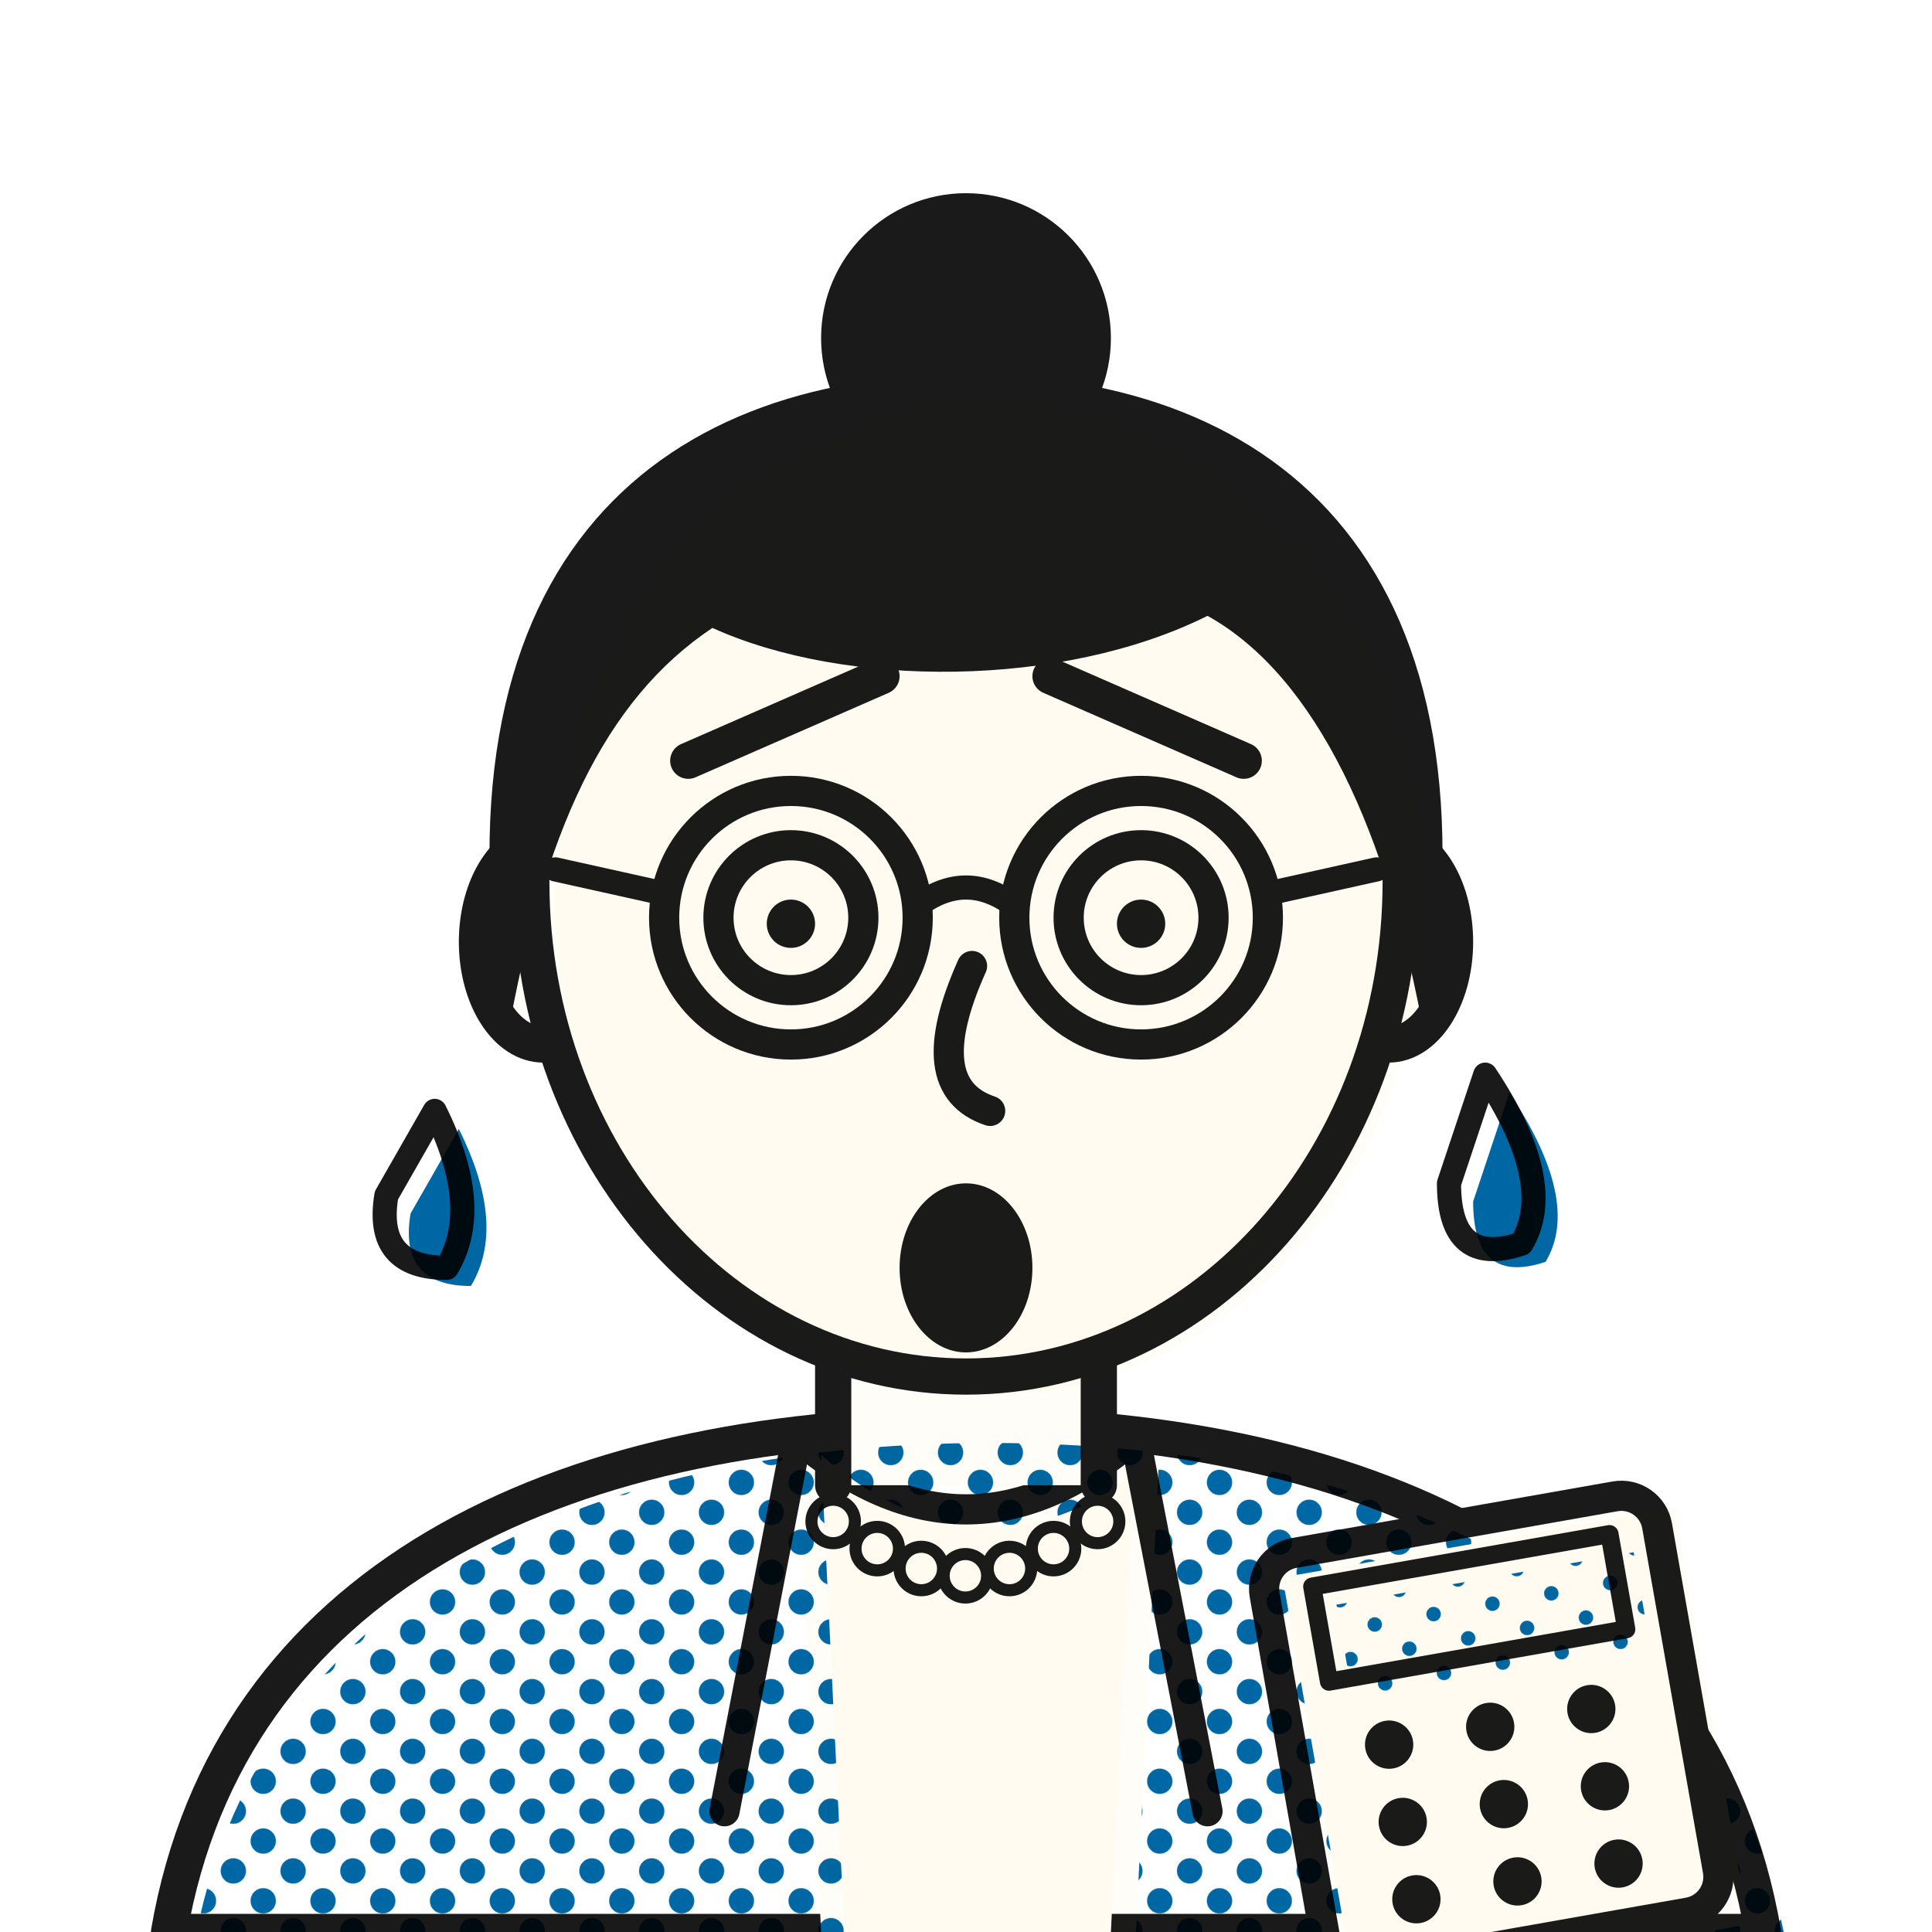
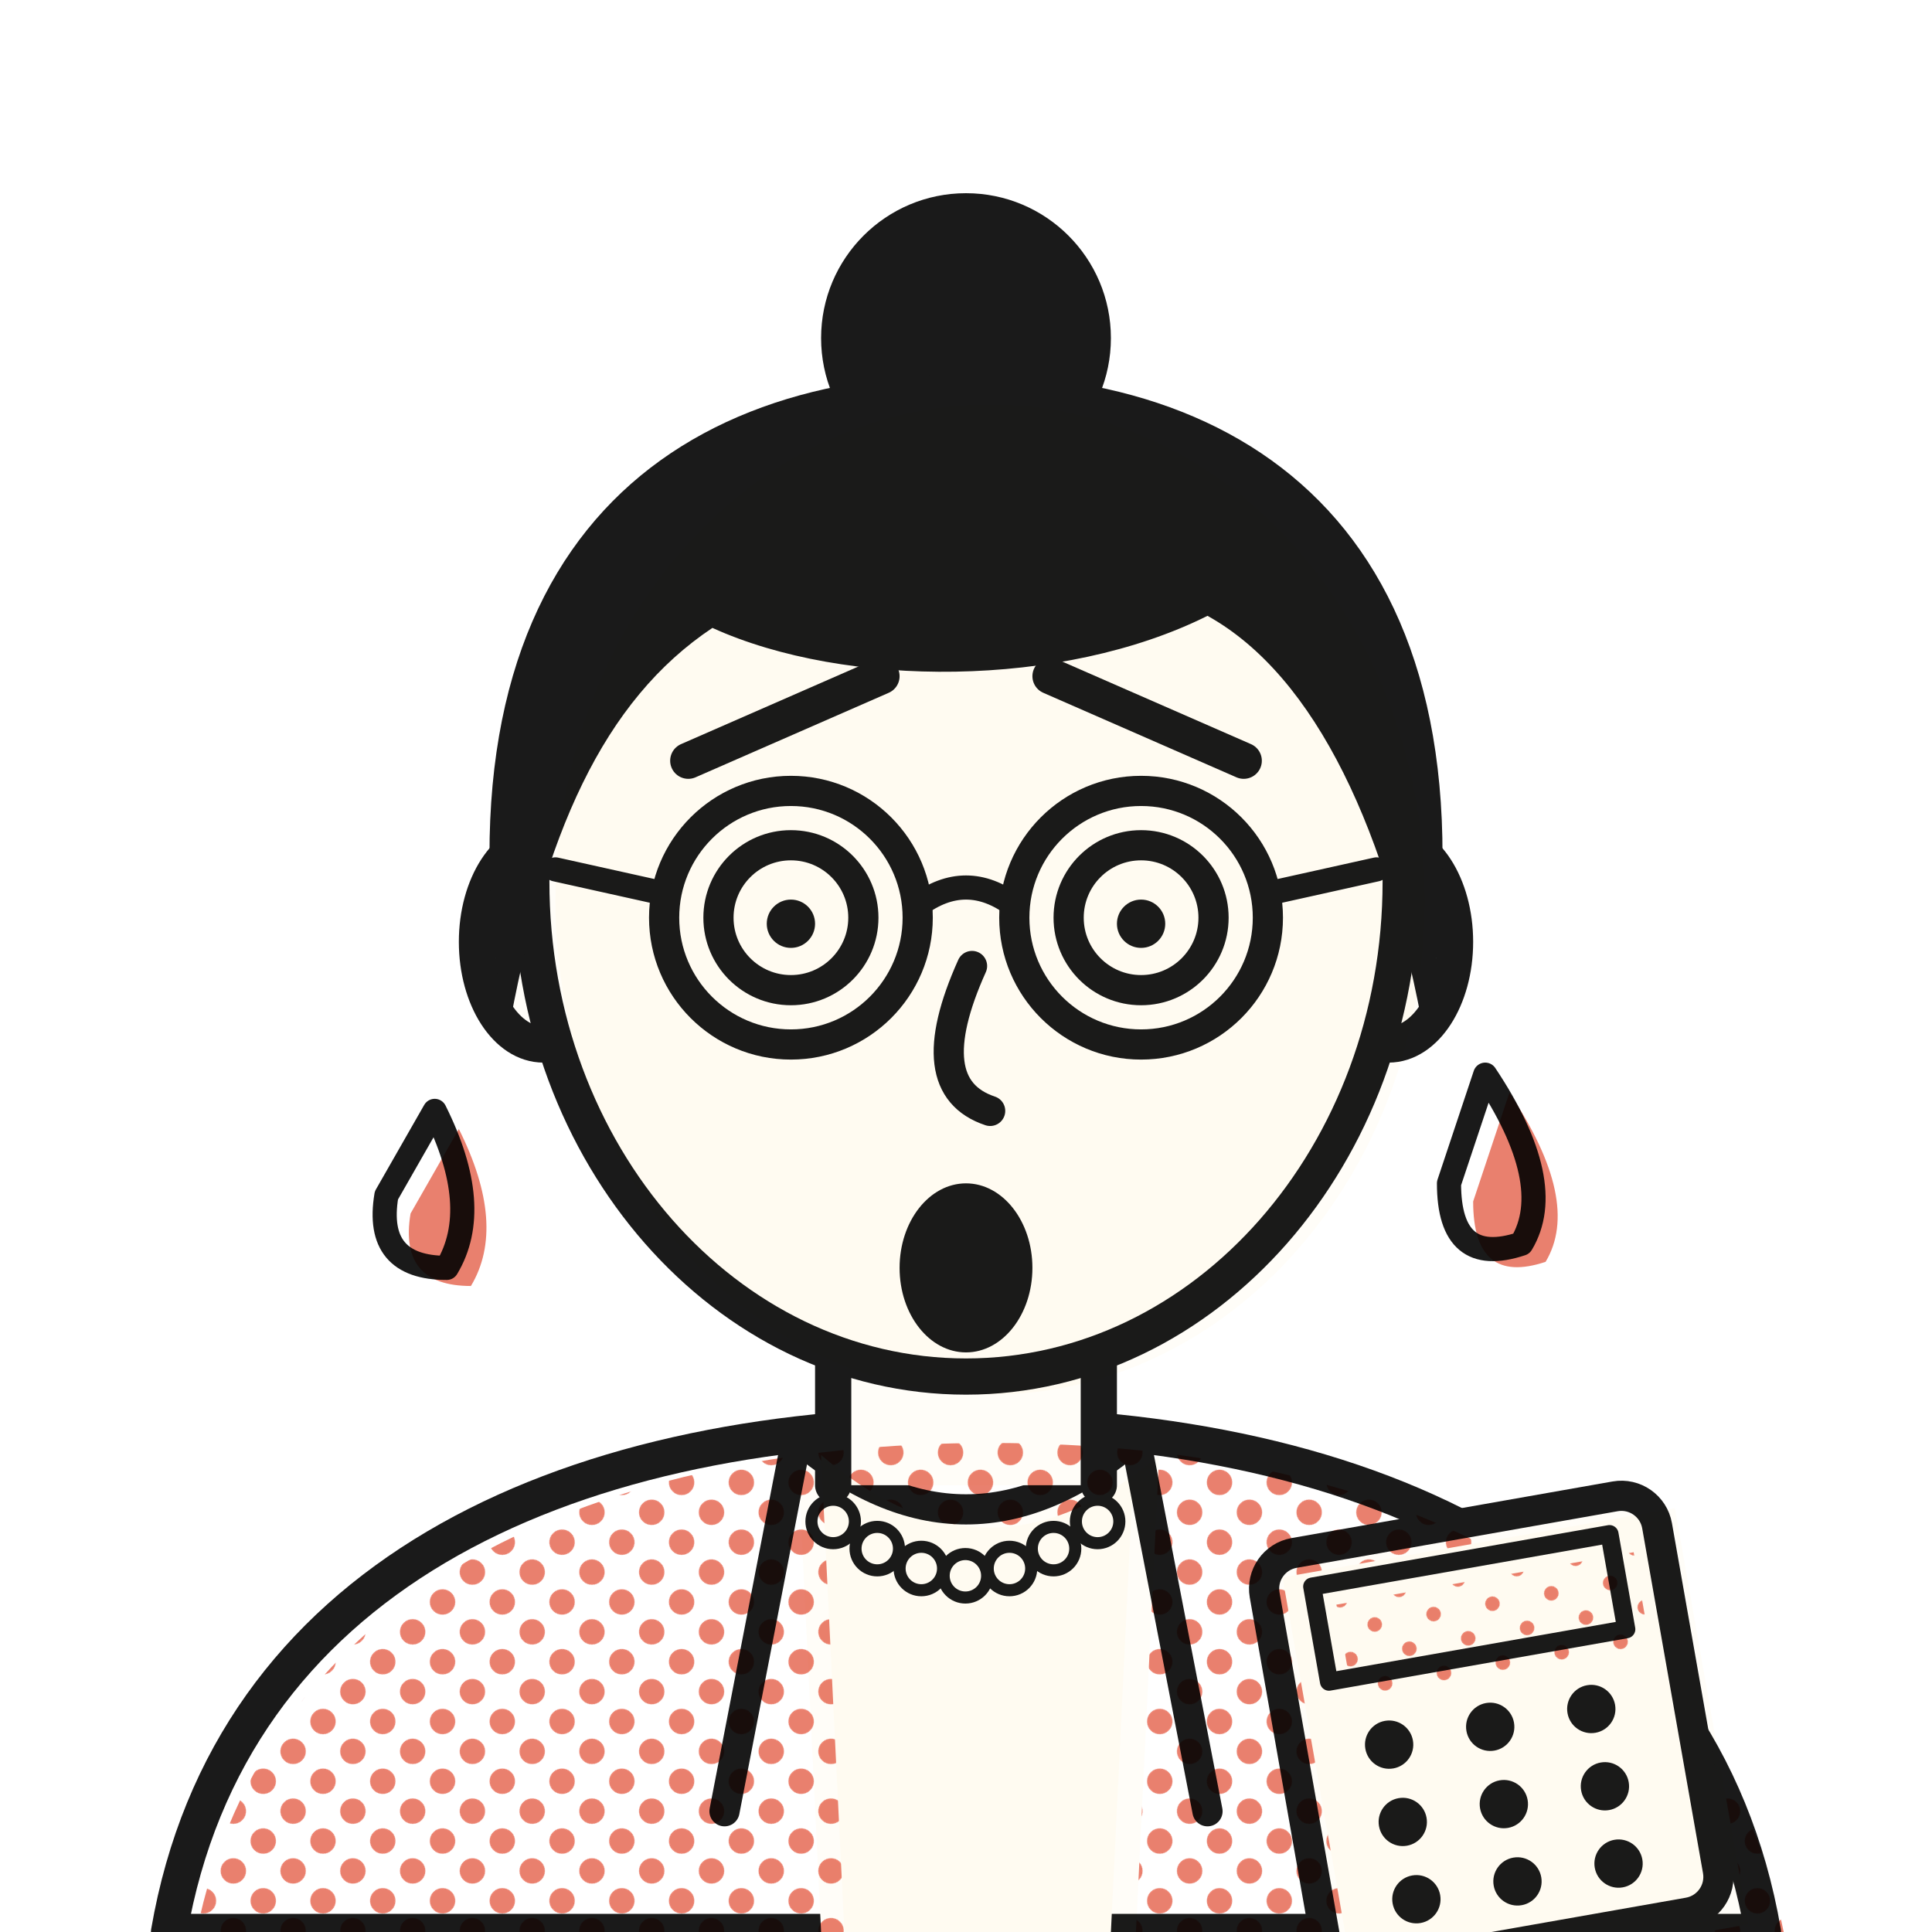
<svg xmlns="http://www.w3.org/2000/svg" viewBox="0 0 320 320" width="320" height="320" role="img" aria-labelledby="t">
  <defs>
    <pattern id="ht-red" width="7" height="7" patternUnits="userSpaceOnUse" patternTransform="rotate(15)">
-       <circle cx="3.5" cy="3.5" r="2.1" fill="#c91212" />
+       <circle cx="3.5" cy="3.5" r="2.1" fill="#c30700" />
    </pattern>
    <pattern id="ht-red-light" width="7" height="7" patternUnits="userSpaceOnUse" patternTransform="rotate(15)">
-       <circle cx="3.5" cy="3.5" r="1.2" fill="#c91212" />
+       <circle cx="3.5" cy="3.5" r="1.2" fill="#c30700" />
    </pattern>
-     <pattern id="ht-blue" width="7" height="7" patternUnits="userSpaceOnUse" patternTransform="rotate(45)">
-       <circle cx="3.5" cy="3.5" r="2.1" fill="#0067a5" />
+     <pattern id="ht-pink" width="7" height="7" patternUnits="userSpaceOnUse" patternTransform="rotate(45)">
+       <circle cx="3.5" cy="3.5" r="2.1" fill="#e9806e" />
    </pattern>
-     <pattern id="ht-blue-light" width="7" height="7" patternUnits="userSpaceOnUse" patternTransform="rotate(45)">
-       <circle cx="3.5" cy="3.5" r="1.2" fill="#0067a5" />
+     <pattern id="ht-pink-light" width="7" height="7" patternUnits="userSpaceOnUse" patternTransform="rotate(45)">
+       <circle cx="3.5" cy="3.5" r="1.2" fill="#e9806e" />
    </pattern>
    <pattern id="ht-ink" width="6" height="6" patternUnits="userSpaceOnUse" patternTransform="rotate(75)">
      <circle cx="3" cy="3" r="1.1" fill="#1a1a1a" />
    </pattern>
    <pattern id="hatch-ink" width="8" height="8" patternUnits="userSpaceOnUse" patternTransform="rotate(45)">
      <rect width="2.2" height="8" fill="#1a1a1a" />
    </pattern>
    <pattern id="hatch-red" width="8" height="8" patternUnits="userSpaceOnUse" patternTransform="rotate(-45)">
-       <rect width="2.6" height="8" fill="#c91212" />
+       <rect width="2.6" height="8" fill="#c30700" />
    </pattern>
  </defs>
  <g transform="translate(4 3)" style="mix-blend-mode:multiply">
-     <path d="M28 320 C38 262 92 236 160 236 C228 236 282 262 292 320 Z" fill="url(#ht-blue)" />
+     <path d="M28 320 C38 262 92 236 160 236 C228 236 282 262 292 320 Z" fill="url(#ht-pink)" />
    <path d="M132 238 Q160 262 188 238 L184 320 L136 320 Z" fill="#fffdf8" />
    <ellipse cx="160" cy="146" rx="72" ry="82" fill="#fffdf8" />
-     <path d="M246 178 Q258 196 252 206 Q240 210 240 196 Z" fill="#0067a5" />
-     <path d="M72 184 Q80 200 74 210 Q62 210 64 198 Z" fill="#0067a5" />
+     <path d="M246 178 Q258 196 252 206 Q240 210 240 196 Z" fill="#e9806e" />
+     <path d="M72 184 Q80 200 74 210 Q62 210 64 198 Z" fill="#e9806e" />
    <rect x="214" y="252" width="66" height="70" fill="#fffdf8" transform="rotate(-10 247 287)" />
-     <rect x="222" y="258" width="50" height="16" fill="url(#ht-blue-light)" transform="rotate(-10 247 287)" />
+     <rect x="222" y="258" width="50" height="16" fill="url(#ht-pink-light)" transform="rotate(-10 247 287)" />
  </g>
  <g style="mix-blend-mode:multiply" stroke-linecap="round" stroke-linejoin="round">
    <path d="M28 320 C38 262 92 236 160 236 C228 236 282 262 292 320 Z" fill="none" stroke="#1a1a1a" stroke-width="6" />
    <path d="M132 238 Q160 262 188 238 L184 320 L136 320 Z" fill="#fffdf8" />
    <path d="M132 238 Q160 262 188 238" fill="none" stroke="#1a1a1a" stroke-width="5" />
    <path d="M132 238 L120 300 M188 238 L200 300" fill="none" stroke="#1a1a1a" stroke-width="5" />
    <circle cx="138" cy="252" r="3.6" fill="#fffdf8" stroke="#1a1a1a" stroke-width="2" />
    <circle cx="145.3" cy="256.5" r="3.6" fill="#fffdf8" stroke="#1a1a1a" stroke-width="2" />
    <circle cx="152.6" cy="259.794" r="3.6" fill="#fffdf8" stroke="#1a1a1a" stroke-width="2" />
    <circle cx="159.9" cy="261" r="3.6" fill="#fffdf8" stroke="#1a1a1a" stroke-width="2" />
    <circle cx="167.2" cy="259.794" r="3.6" fill="#fffdf8" stroke="#1a1a1a" stroke-width="2" />
    <circle cx="174.5" cy="256.5" r="3.6" fill="#fffdf8" stroke="#1a1a1a" stroke-width="2" />
    <circle cx="181.8" cy="252" r="3.6" fill="#fffdf8" stroke="#1a1a1a" stroke-width="2" />
    <path d="M138 214 L138 246 L182 246 L182 214 Z" fill="#fffdf8" />
    <path d="M138 214 L138 246 M182 214 L182 246" fill="none" stroke="#1a1a1a" stroke-width="6" />
    <ellipse cx="90" cy="156" rx="11" ry="17" fill="#fffdf8" stroke="#1a1a1a" stroke-width="6" />
    <ellipse cx="230" cy="156" rx="11" ry="17" fill="#fffdf8" stroke="#1a1a1a" stroke-width="6" />
    <circle cx="160" cy="56" r="24" fill="#1a1a1a" />
    <ellipse cx="160" cy="146" rx="72" ry="82" fill="#fffdf8" stroke="#1a1a1a" stroke-width="6" />
    <path d="M84 172 C70 94 108 62 160 62 C212 62 250 94 236 172 C230 138 218 112 200 102 C176 114 140 114 118 104 C100 116 90 138 84 172 Z" fill="#1a1a1a" />
    <path d="M114 126 L146 112 M174 112 L206 126" fill="none" stroke="#1a1a1a" stroke-width="6" />
    <circle cx="131" cy="152" r="12" fill="#fffdf8" stroke="#1a1a1a" stroke-width="5" />
    <circle cx="131" cy="153" r="4" fill="#1a1a1a" />
    <circle cx="189" cy="152" r="12" fill="#fffdf8" stroke="#1a1a1a" stroke-width="5" />
    <circle cx="189" cy="153" r="4" fill="#1a1a1a" />
    <circle cx="131" cy="152" r="21" fill="none" stroke="#1a1a1a" stroke-width="5" />
    <circle cx="189" cy="152" r="21" fill="none" stroke="#1a1a1a" stroke-width="5" />
    <path d="M152 150 Q160 144 168 150 M110 148 L92 144 M210 148 L228 144" fill="none" stroke="#1a1a1a" stroke-width="4" />
    <ellipse cx="160" cy="210" rx="11" ry="14" fill="#1a1a1a" />
    <path d="M246 178 Q258 196 252 206 Q240 210 240 196 Z" fill="none" stroke="#1a1a1a" stroke-width="4" />
    <path d="M72 184 Q80 200 74 210 Q62 210 64 198 Z" fill="none" stroke="#1a1a1a" stroke-width="4" />
    <path d="M161 160 Q152 180 164 184" fill="none" stroke="#1a1a1a" stroke-width="5" />
    <rect x="214" y="252" width="66" height="70" rx="6" fill="#fffdf8" stroke="#1a1a1a" stroke-width="5" transform="rotate(-10 247 287)" />
    <rect x="222" y="258" width="50" height="16" fill="none" stroke="#1a1a1a" stroke-width="3" transform="rotate(-10 247 287)" />
    <g transform="rotate(-10 247 287)">
      <circle cx="230" cy="286" r="4" fill="#1a1a1a" />
      <circle cx="247" cy="286" r="4" fill="#1a1a1a" />
      <circle cx="264" cy="286" r="4" fill="#1a1a1a" />
      <circle cx="230" cy="299" r="4" fill="#1a1a1a" />
      <circle cx="247" cy="299" r="4" fill="#1a1a1a" />
      <circle cx="264" cy="299" r="4" fill="#1a1a1a" />
      <circle cx="230" cy="312" r="4" fill="#1a1a1a" />
      <circle cx="247" cy="312" r="4" fill="#1a1a1a" />
      <circle cx="264" cy="312" r="4" fill="#1a1a1a" />
    </g>
  </g>
</svg>
